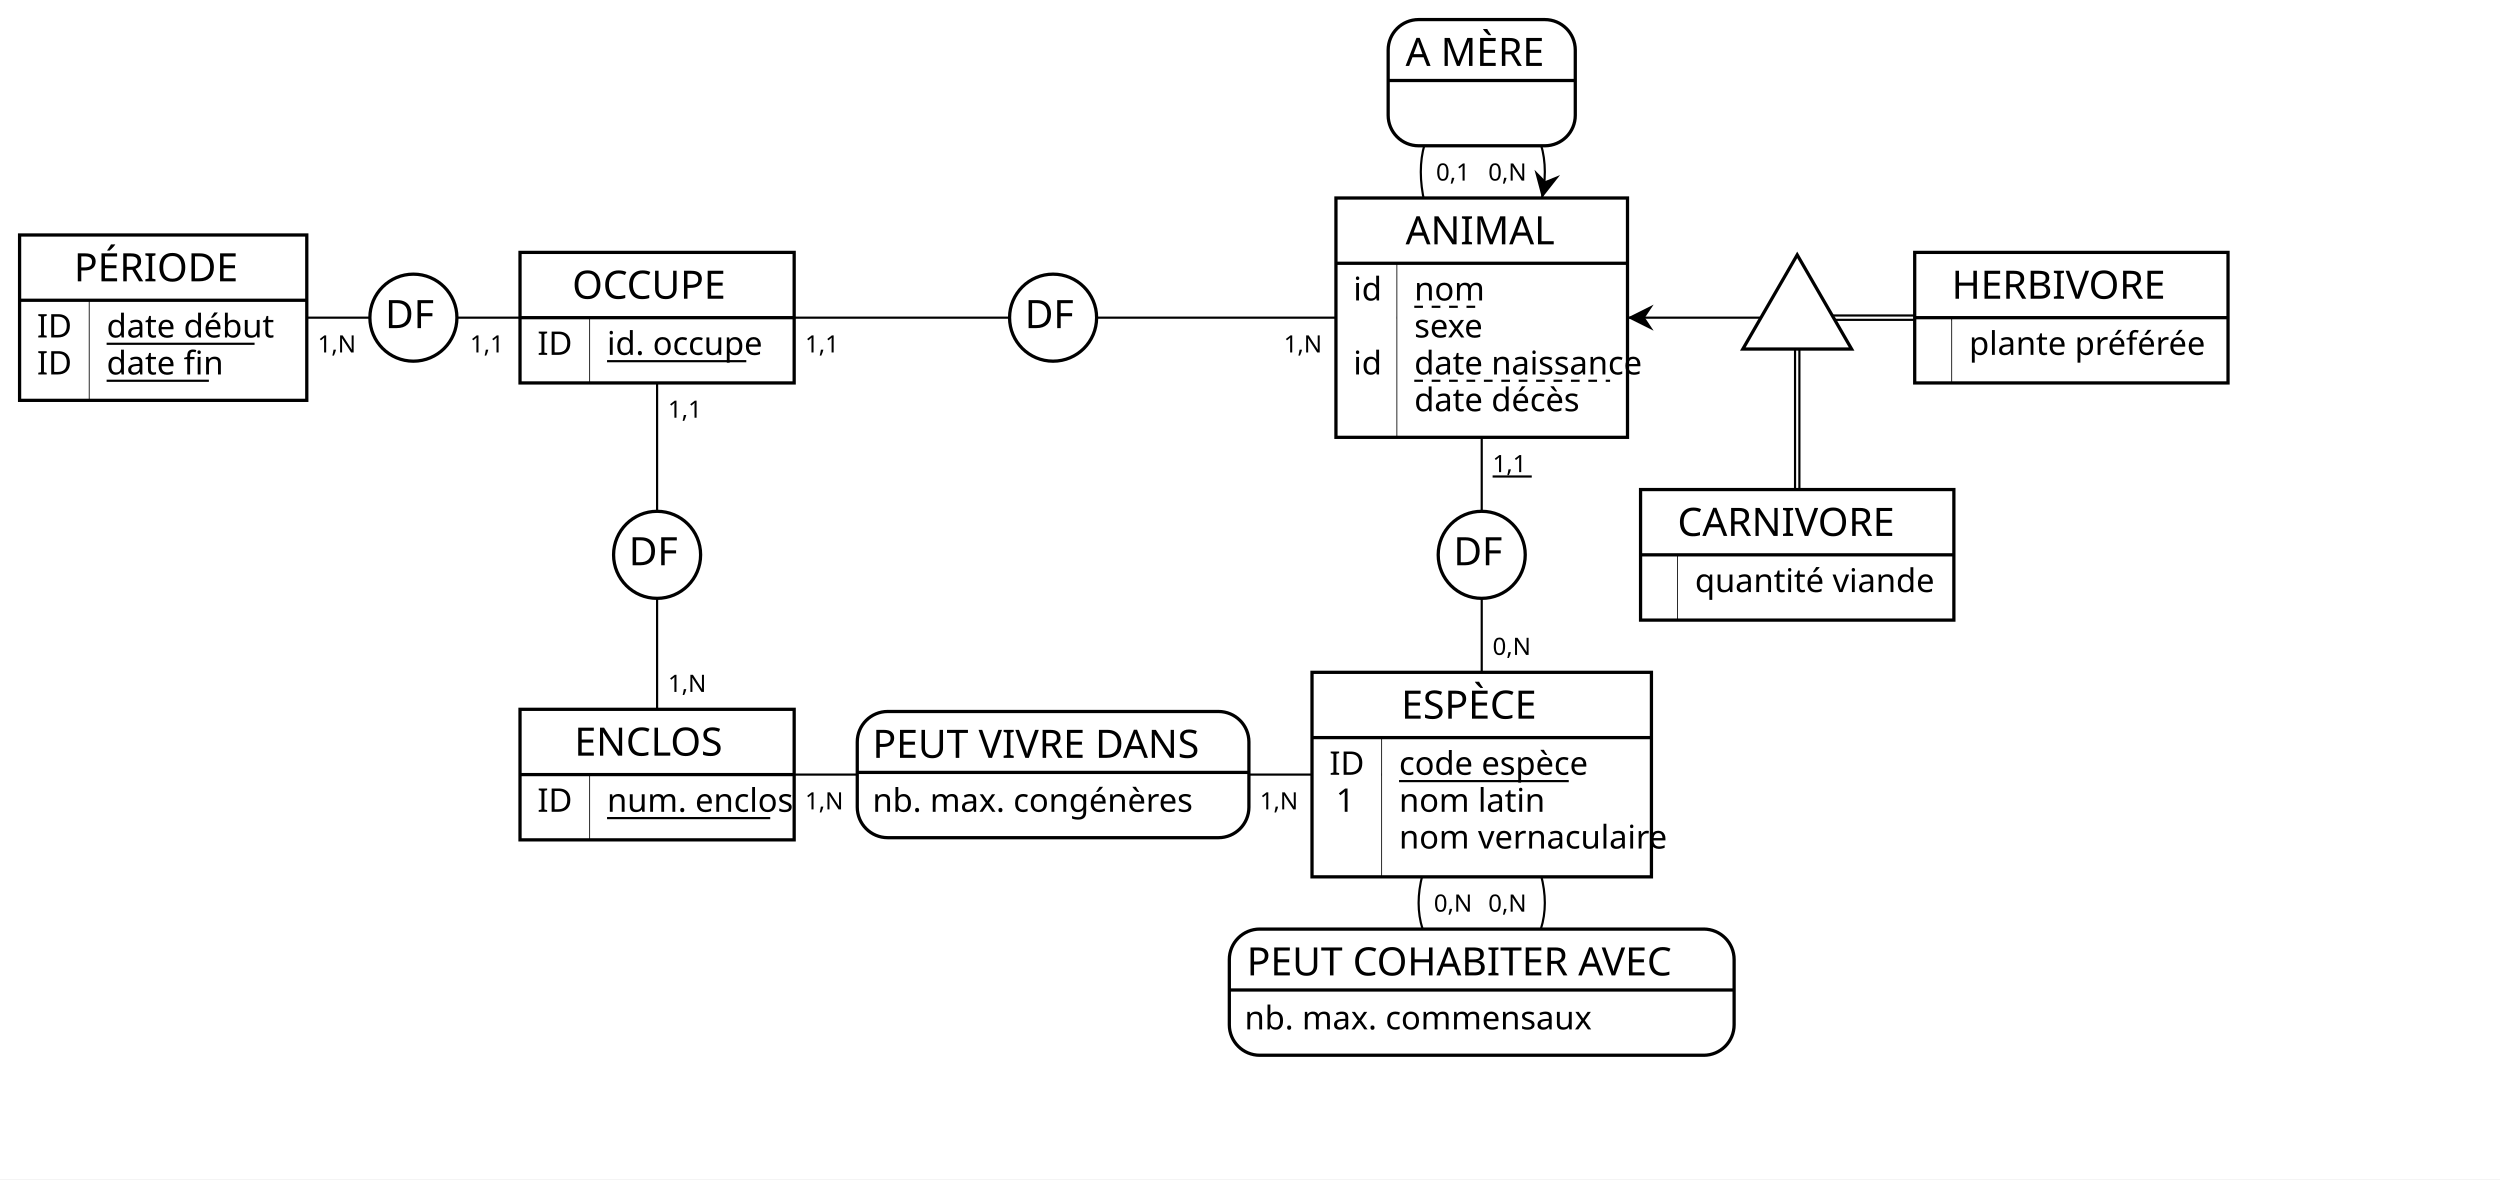
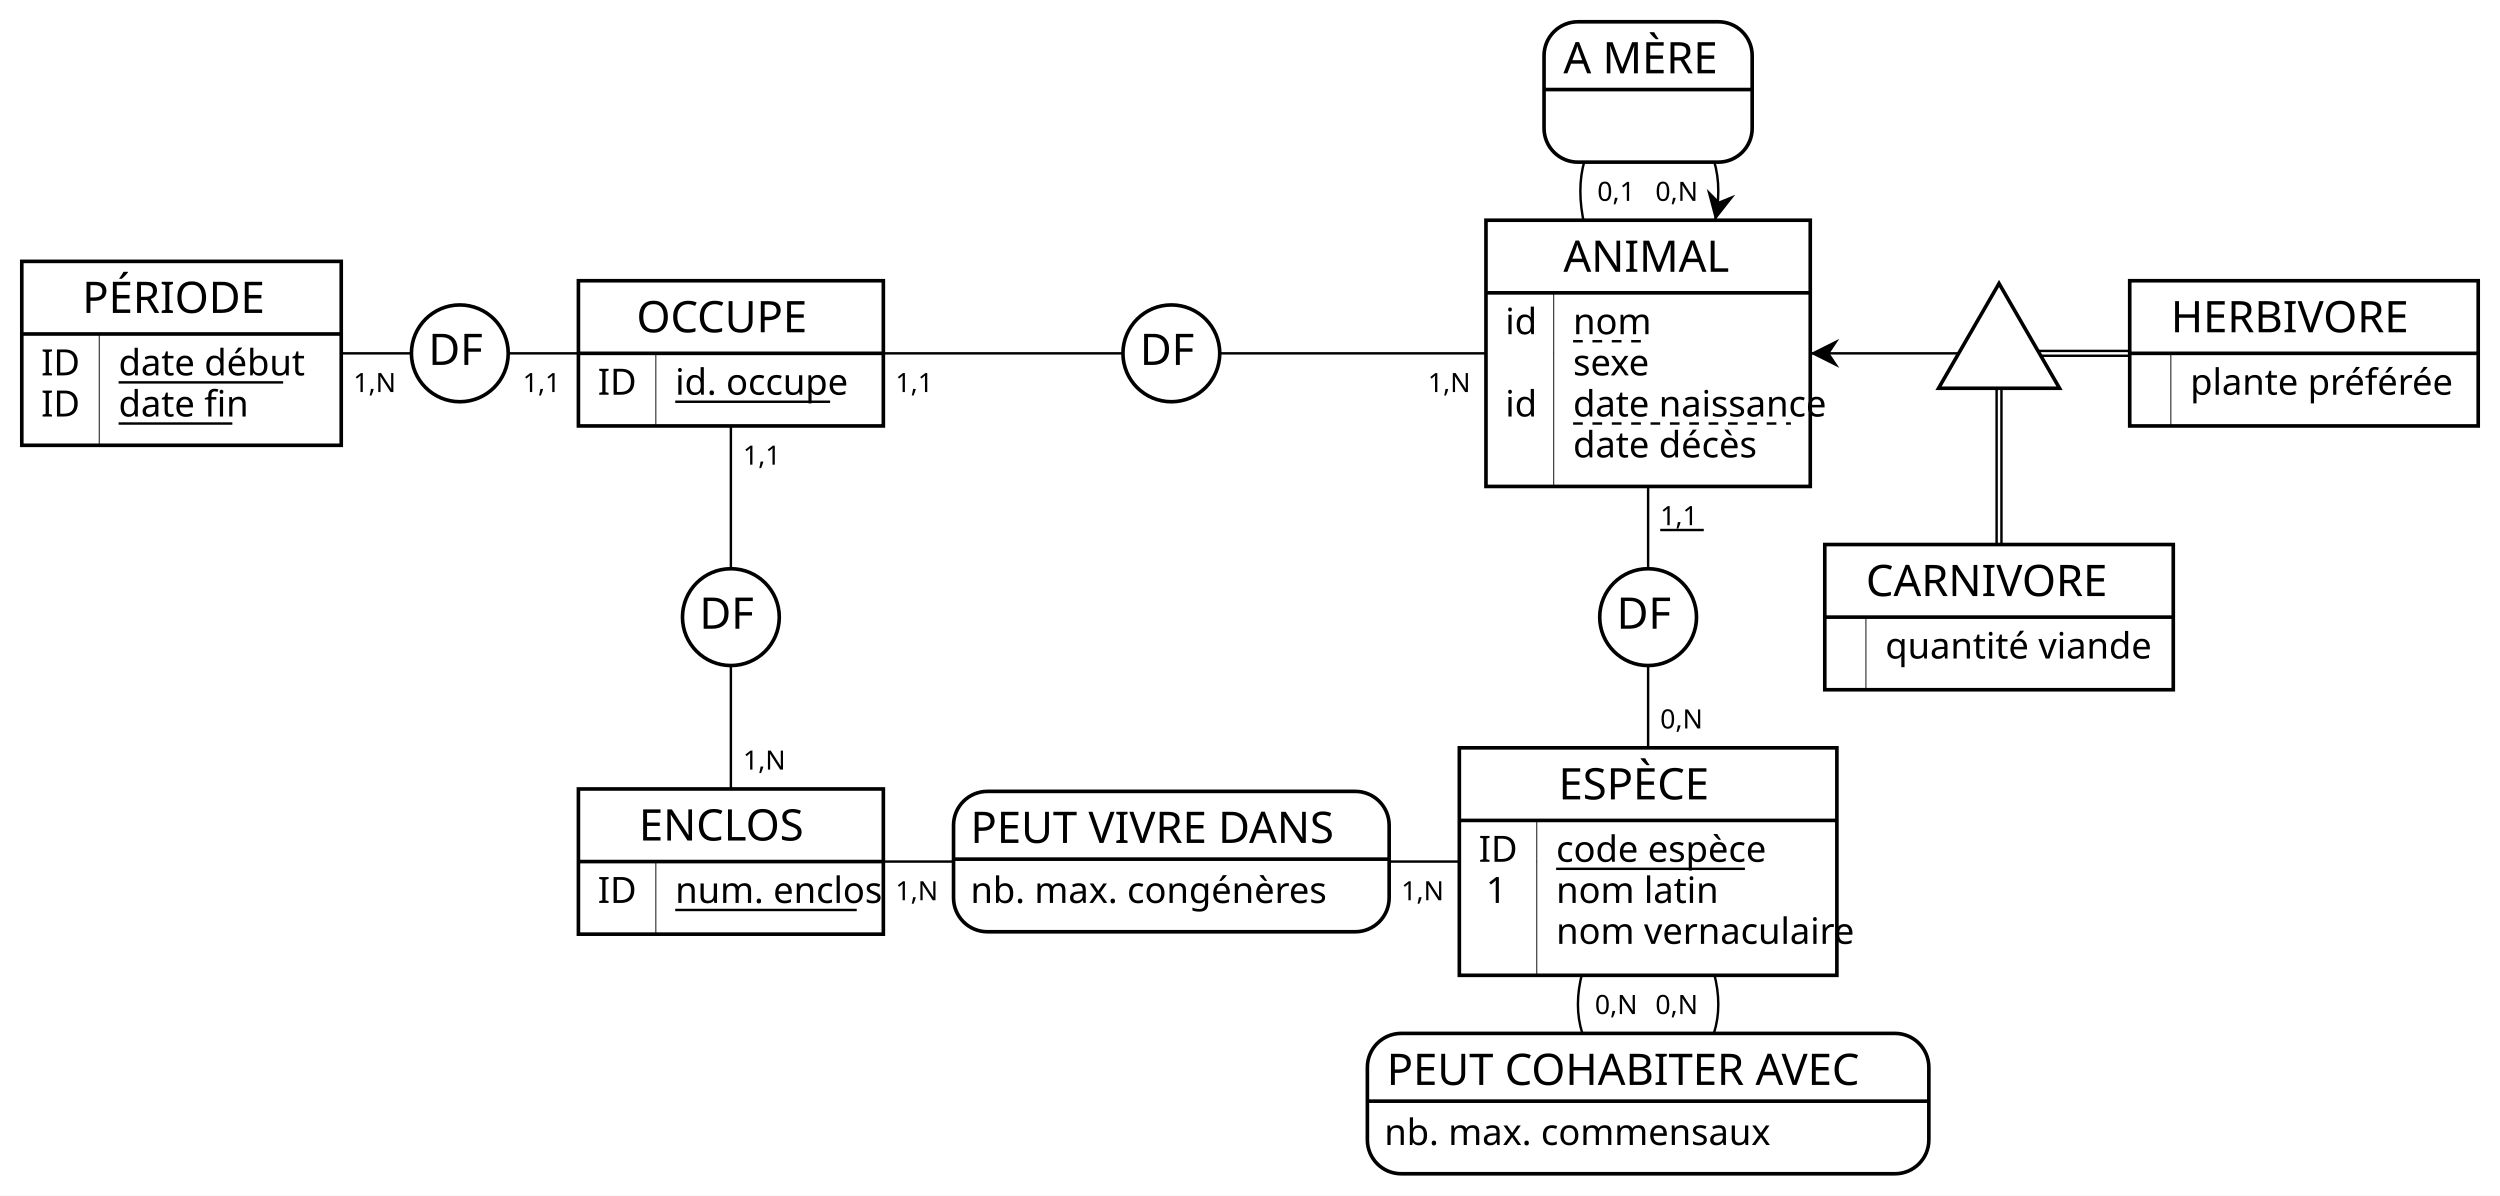
- <svg xmlns="http://www.w3.org/2000/svg" width="1149" height="542" viewBox="0 0 1149 542">
-   <rect x="0" y="0" width="1149" height="542" fill="#FFFFFF" stroke="none" stroke-width="0" />
+ <svg xmlns="http://www.w3.org/2000/svg" width="1033" height="494" viewBox="0 0 1033 494">
+   <rect x="0" y="0" width="1033" height="494" fill="#FFFFFF" stroke="none" stroke-width="0" />
  <g>
    <line x1="681" y1="146" x2="826" y2="146" stroke="#000000" stroke-width="1" />
    <polygon points="748 146 760 140 756 146 760 152" fill="#000000" stroke-width="0" />
    <line x1="827" y1="255" x2="827" y2="146" stroke="#000000" stroke-width="1" />
    <line x1="825" y1="255" x2="825" y2="146" stroke="#000000" stroke-width="1" />
    <line x1="952" y1="147" x2="826" y2="147" stroke="#000000" stroke-width="1" />
    <line x1="952" y1="145" x2="826" y2="145" stroke="#000000" stroke-width="1" />
    <g>
      <polygon points="826 117.13 801 160.43 851 160.43" stroke="#000000" stroke-width="1.5" fill="#FFFFFF" />
      <text x="826" y="152" fill="#000000" font-family="Copperplate" font-size="18" />
    </g>
  </g>
  <g>
    <path d="M681 146 C643.67 92.67 643.67 56.67 681 38" fill="none" stroke="#000000" stroke-width="1" />
    <path d="M681 146 C719.67 92.67 719.67 56.67 681 38" fill="none" stroke="#000000" stroke-width="1" />
    <polygon points="708.7 91.01 705.25 78.04 710.32 83.17 717.0 80.46" fill="#000000" stroke-width="0" />
    <g>
      <path d="M710 9 a14 14 90 0 1 14 14 V37 h-86 V23 a14 14 90 0 1 14 -14" fill="#FFFFFF" stroke="#FFFFFF" stroke-width="0" />
      <path d="M724 37 v16 a14 14 90 0 1 -14 14 H652 a14 14 90 0 1 -14 -14 V37 H86" fill="#FFFFFF" stroke="#FFFFFF" stroke-width="0" />
      <rect x="638" y="9" width="86" height="58" fill="none" rx="14" stroke="#000000" stroke-width="1.5" />
      <line x1="638" y1="37" x2="724" y2="37" stroke="#000000" stroke-width="1.5" />
      <text x="646" y="30.3" fill="#000000" font-family="Copperplate" font-size="18">A MÈRE</text>
    </g>
    <text x="660" y="83" fill="#000000" font-family="Futura" font-size="11">0,1</text>
    <text x="684" y="83" fill="#000000" font-family="Futura" font-size="11">0,N</text>
  </g>
  <g>
    <line x1="302" y1="146" x2="190" y2="146" stroke="#000000" stroke-width="1" />
    <line x1="75" y1="146" x2="190" y2="146" stroke="#000000" stroke-width="1" />
    <g>
      <circle cx="190" cy="146" r="20" stroke="#000000" stroke-width="1.5" fill="#FFFFFF" />
      <text x="177" y="150.8" fill="#000000" font-family="Copperplate" font-size="18">DF</text>
    </g>
    <text x="216" y="162" fill="#000000" font-family="Futura" font-size="11">1,1</text>
    <text x="146" y="162" fill="#000000" font-family="Futura" font-size="11">1,N</text>
  </g>
  <g>
    <line x1="302" y1="146" x2="484" y2="146" stroke="#000000" stroke-width="1" />
    <line x1="681" y1="146" x2="484" y2="146" stroke="#000000" stroke-width="1" />
    <g>
      <circle cx="484" cy="146" r="20" stroke="#000000" stroke-width="1.5" fill="#FFFFFF" />
      <text x="471" y="150.8" fill="#000000" font-family="Copperplate" font-size="18">DF</text>
    </g>
    <text x="370" y="162" fill="#000000" font-family="Futura" font-size="11">1,1</text>
    <text x="590" y="162" fill="#000000" font-family="Futura" font-size="11">1,N</text>
  </g>
  <g>
    <line x1="302" y1="146" x2="302" y2="255" stroke="#000000" stroke-width="1" />
    <line x1="302" y1="356" x2="302" y2="255" stroke="#000000" stroke-width="1" />
    <g>
      <circle cx="302" cy="255" r="20" stroke="#000000" stroke-width="1.5" fill="#FFFFFF" />
      <text x="289" y="259.8" fill="#000000" font-family="Copperplate" font-size="18">DF</text>
    </g>
    <text x="307" y="192" fill="#000000" font-family="Futura" font-size="11">1,1</text>
    <text x="307" y="318" fill="#000000" font-family="Futura" font-size="11">1,N</text>
  </g>
  <g>
    <line x1="681" y1="356" x2="681" y2="255" stroke="#000000" stroke-width="1" />
    <line x1="681" y1="146" x2="681" y2="255" stroke="#000000" stroke-width="1" />
    <g>
      <circle cx="681" cy="255" r="20" stroke="#000000" stroke-width="1.5" fill="#FFFFFF" />
      <text x="668" y="259.8" fill="#000000" font-family="Copperplate" font-size="18">DF</text>
    </g>
    <text x="686" y="301" fill="#000000" font-family="Futura" font-size="11">0,N</text>
    <text x="686" y="217" fill="#000000" font-family="Futura" font-size="11">1,1</text>
    <line x1="686" y1="219" x2="704" y2="219" stroke="#000000" stroke-width="1" />
  </g>
  <g>
    <line x1="681" y1="356" x2="484" y2="356" stroke="#000000" stroke-width="1" />
    <line x1="302" y1="356" x2="484" y2="356" stroke="#000000" stroke-width="1" />
    <g>
      <path d="M560 327 a14 14 90 0 1 14 14 V355 h-180 V341 a14 14 90 0 1 14 -14" fill="#FFFFFF" stroke="#FFFFFF" stroke-width="0" />
      <path d="M574 355 v16 a14 14 90 0 1 -14 14 H408 a14 14 90 0 1 -14 -14 V355 H180" fill="#FFFFFF" stroke="#FFFFFF" stroke-width="0" />
      <rect x="394" y="327" width="180" height="58" fill="none" rx="14" stroke="#000000" stroke-width="1.5" />
      <line x1="394" y1="355" x2="574" y2="355" stroke="#000000" stroke-width="1.5" />
      <text x="401" y="348.3" fill="#000000" font-family="Copperplate" font-size="18">PEUT VIVRE DANS</text>
      <text x="401" y="373.1" fill="#000000" font-family="Gill Sans" font-size="15">nb. max. congénères</text>
    </g>
    <text x="579" y="372" fill="#000000" font-family="Futura" font-size="11">1,N</text>
    <text x="370" y="372" fill="#000000" font-family="Futura" font-size="11">1,N</text>
  </g>
  <g>
    <path d="M681 356 C719.67 401.33 719.67 434.67 681 456" fill="none" stroke="#000000" stroke-width="1" />
    <path d="M681 356 C642.33 401.33 642.33 434.67 681 456" fill="none" stroke="#000000" stroke-width="1" />
    <g>
      <path d="M783 427 a14 14 90 0 1 14 14 V455 h-232 V441 a14 14 90 0 1 14 -14" fill="#FFFFFF" stroke="#FFFFFF" stroke-width="0" />
      <path d="M797 455 v16 a14 14 90 0 1 -14 14 H579 a14 14 90 0 1 -14 -14 V455 H232" fill="#FFFFFF" stroke="#FFFFFF" stroke-width="0" />
      <rect x="565" y="427" width="232" height="58" fill="none" rx="14" stroke="#000000" stroke-width="1.5" />
      <line x1="565" y1="455" x2="797" y2="455" stroke="#000000" stroke-width="1.5" />
      <text x="573" y="448.3" fill="#000000" font-family="Copperplate" font-size="18">PEUT COHABITER AVEC</text>
      <text x="572" y="473.1" fill="#000000" font-family="Gill Sans" font-size="15">nb. max. commensaux</text>
    </g>
    <text x="684" y="419" fill="#000000" font-family="Futura" font-size="11">0,N</text>
    <text x="659" y="419" fill="#000000" font-family="Futura" font-size="11">0,N</text>
  </g>
  <g>
    <g>
      <rect x="9" y="108" width="132" height="30" fill="#FFFFFF" stroke="none" stroke-width="0" opacity="1" />
      <rect x="41" y="138" width="100" height="46" fill="#FFFFFF" stroke="none" stroke-width="0" opacity="1" />
      <rect x="9" y="138" width="32" height="46" fill="#FFFFFF" stroke="none" stroke-width="0" opacity="1" />
      <line x1="41" y1="138" x2="41" y2="184" stroke="#000000" stroke-width="0.38" />
      <rect x="9" y="108" width="132" height="76" fill="none" stroke="#000000" stroke-width="1.5" opacity="1" />
      <line x1="9" y1="138" x2="141" y2="138" stroke="#000000" stroke-width="1.5" />
    </g>
    <text x="34" y="129.3" fill="#000000" font-family="Copperplate" font-size="18">PÉRIODE</text>
    <text x="49" y="155.1" fill="#000000" font-family="Gill Sans" font-size="15">date début</text>
    <text x="17" y="155.1" fill="#000000" font-family="Gill Sans" font-size="15">ID</text>
    <line x1="49" y1="158" x2="117" y2="158" stroke="#000000" stroke-width="1" />
    <text x="49" y="172.1" fill="#000000" font-family="Gill Sans" font-size="15">date fin</text>
    <text x="17" y="172.1" fill="#000000" font-family="Gill Sans" font-size="15">ID</text>
    <line x1="49" y1="175" x2="96" y2="175" stroke="#000000" stroke-width="1" />
  </g>
  <g>
    <g>
      <rect x="239" y="116" width="126" height="30" fill="#FFFFFF" stroke="none" stroke-width="0" opacity="1" />
      <rect x="271" y="146" width="94" height="30" fill="#FFFFFF" stroke="none" stroke-width="0" opacity="1" />
      <rect x="239" y="146" width="32" height="30" fill="#FFFFFF" stroke="none" stroke-width="0" opacity="1" />
      <line x1="271" y1="146" x2="271" y2="176" stroke="#000000" stroke-width="0.38" />
      <rect x="239" y="116" width="126" height="60" fill="none" stroke="#000000" stroke-width="1.5" opacity="1" />
      <line x1="239" y1="146" x2="365" y2="146" stroke="#000000" stroke-width="1.5" />
    </g>
    <text x="263" y="137.3" fill="#000000" font-family="Copperplate" font-size="18">OCCUPE</text>
    <text x="279" y="163.1" fill="#000000" font-family="Gill Sans" font-size="15">id. occupe</text>
    <text x="247" y="163.1" fill="#000000" font-family="Gill Sans" font-size="15">ID</text>
    <line x1="279" y1="166" x2="343" y2="166" stroke="#000000" stroke-width="1" />
  </g>
  <g>
    <g>
      <rect x="614" y="91" width="134" height="30" fill="#FFFFFF" stroke="none" stroke-width="0" opacity="1" />
      <rect x="642" y="121" width="106" height="80" fill="#FFFFFF" stroke="none" stroke-width="0" opacity="1" />
      <rect x="614" y="121" width="28" height="80" fill="#FFFFFF" stroke="none" stroke-width="0" opacity="1" />
      <line x1="642" y1="121" x2="642" y2="201" stroke="#000000" stroke-width="0.38" />
      <rect x="614" y="91" width="134" height="110" fill="none" stroke="#000000" stroke-width="1.5" opacity="1" />
      <line x1="614" y1="121" x2="748" y2="121" stroke="#000000" stroke-width="1.5" />
    </g>
    <text x="646" y="112.3" fill="#000000" font-family="Copperplate" font-size="18">ANIMAL</text>
    <text x="650" y="138.1" fill="#000000" font-family="Gill Sans" font-size="15">nom</text>
    <text x="622" y="138.1" fill="#000000" font-family="Gill Sans" font-size="15">id</text>
    <line x1="650" y1="141" x2="679" y2="141" stroke="#000000" stroke-width="1" stroke-dasharray="4" />
    <text x="650" y="155.1" fill="#000000" font-family="Gill Sans" font-size="15">sexe</text>
    <text x="627" y="155.1" fill="#000000" font-family="Gill Sans" font-size="15" />
    <text x="650" y="172.1" fill="#000000" font-family="Gill Sans" font-size="15">date naissance</text>
    <text x="622" y="172.1" fill="#000000" font-family="Gill Sans" font-size="15">id</text>
    <line x1="650" y1="175" x2="740" y2="175" stroke="#000000" stroke-width="1" stroke-dasharray="4" />
    <text x="650" y="189" fill="#000000" font-family="Gill Sans" font-size="15">date décès</text>
    <text x="627" y="189" fill="#000000" font-family="Gill Sans" font-size="15" />
  </g>
  <g>
    <g>
      <rect x="880" y="116" width="144" height="30" fill="#FFFFFF" stroke="none" stroke-width="0" opacity="1" />
      <rect x="897" y="146" width="127" height="30" fill="#FFFFFF" stroke="none" stroke-width="0" opacity="1" />
      <rect x="880" y="146" width="17" height="30" fill="#FFFFFF" stroke="none" stroke-width="0" opacity="1" />
      <line x1="897" y1="146" x2="897" y2="176" stroke="#000000" stroke-width="0.38" />
      <rect x="880" y="116" width="144" height="60" fill="none" stroke="#000000" stroke-width="1.5" opacity="1" />
      <line x1="880" y1="146" x2="1024" y2="146" stroke="#000000" stroke-width="1.5" />
    </g>
    <text x="897" y="137.3" fill="#000000" font-family="Copperplate" font-size="18">HERBIVORE</text>
    <text x="905" y="163.1" fill="#000000" font-family="Gill Sans" font-size="15">plante préférée</text>
    <text x="888" y="163.1" fill="#000000" font-family="Gill Sans" font-size="15" />
  </g>
  <g>
    <g>
      <rect x="754" y="225" width="144" height="30" fill="#FFFFFF" stroke="none" stroke-width="0" opacity="1" />
      <rect x="771" y="255" width="127" height="30" fill="#FFFFFF" stroke="none" stroke-width="0" opacity="1" />
      <rect x="754" y="255" width="17" height="30" fill="#FFFFFF" stroke="none" stroke-width="0" opacity="1" />
      <line x1="771" y1="255" x2="771" y2="285" stroke="#000000" stroke-width="0.38" />
      <rect x="754" y="225" width="144" height="60" fill="none" stroke="#000000" stroke-width="1.5" opacity="1" />
      <line x1="754" y1="255" x2="898" y2="255" stroke="#000000" stroke-width="1.5" />
    </g>
    <text x="771" y="246.3" fill="#000000" font-family="Copperplate" font-size="18">CARNIVORE</text>
    <text x="779" y="272.1" fill="#000000" font-family="Gill Sans" font-size="15">quantité viande</text>
    <text x="762" y="272.1" fill="#000000" font-family="Gill Sans" font-size="15" />
  </g>
  <g>
    <g>
      <rect x="239" y="326" width="126" height="30" fill="#FFFFFF" stroke="none" stroke-width="0" opacity="1" />
      <rect x="271" y="356" width="94" height="30" fill="#FFFFFF" stroke="none" stroke-width="0" opacity="1" />
      <rect x="239" y="356" width="32" height="30" fill="#FFFFFF" stroke="none" stroke-width="0" opacity="1" />
      <line x1="271" y1="356" x2="271" y2="386" stroke="#000000" stroke-width="0.38" />
      <rect x="239" y="326" width="126" height="60" fill="none" stroke="#000000" stroke-width="1.5" opacity="1" />
      <line x1="239" y1="356" x2="365" y2="356" stroke="#000000" stroke-width="1.5" />
    </g>
    <text x="264" y="347.3" fill="#000000" font-family="Copperplate" font-size="18">ENCLOS</text>
    <text x="279" y="373.1" fill="#000000" font-family="Gill Sans" font-size="15">num. enclos</text>
    <text x="247" y="373.1" fill="#000000" font-family="Gill Sans" font-size="15">ID</text>
    <line x1="279" y1="376" x2="354" y2="376" stroke="#000000" stroke-width="1" />
  </g>
  <g>
    <g>
      <rect x="603" y="309" width="156" height="30" fill="#FFFFFF" stroke="none" stroke-width="0" opacity="1" />
      <rect x="635" y="339" width="124" height="64" fill="#FFFFFF" stroke="none" stroke-width="0" opacity="1" />
      <rect x="603" y="339" width="32" height="64" fill="#FFFFFF" stroke="none" stroke-width="0" opacity="1" />
      <line x1="635" y1="339" x2="635" y2="403" stroke="#000000" stroke-width="0.38" />
      <rect x="603" y="309" width="156" height="94" fill="none" stroke="#000000" stroke-width="1.5" opacity="1" />
      <line x1="603" y1="339" x2="759" y2="339" stroke="#000000" stroke-width="1.5" />
    </g>
    <text x="644" y="330.3" fill="#000000" font-family="Copperplate" font-size="18">ESPÈCE</text>
    <text x="643" y="356.1" fill="#000000" font-family="Gill Sans" font-size="15">code espèce</text>
    <text x="611" y="356.1" fill="#000000" font-family="Gill Sans" font-size="15">ID</text>
    <line x1="643" y1="359" x2="721" y2="359" stroke="#000000" stroke-width="1" />
    <text x="643" y="373.1" fill="#000000" font-family="Gill Sans" font-size="15">nom latin</text>
    <text x="614" y="373.1" fill="#000000" font-family="Gill Sans" font-size="15">1</text>
    <text x="643" y="390" fill="#000000" font-family="Gill Sans" font-size="15">nom vernaculaire</text>
    <text x="618" y="390" fill="#000000" font-family="Gill Sans" font-size="15" />
  </g>
</svg>
